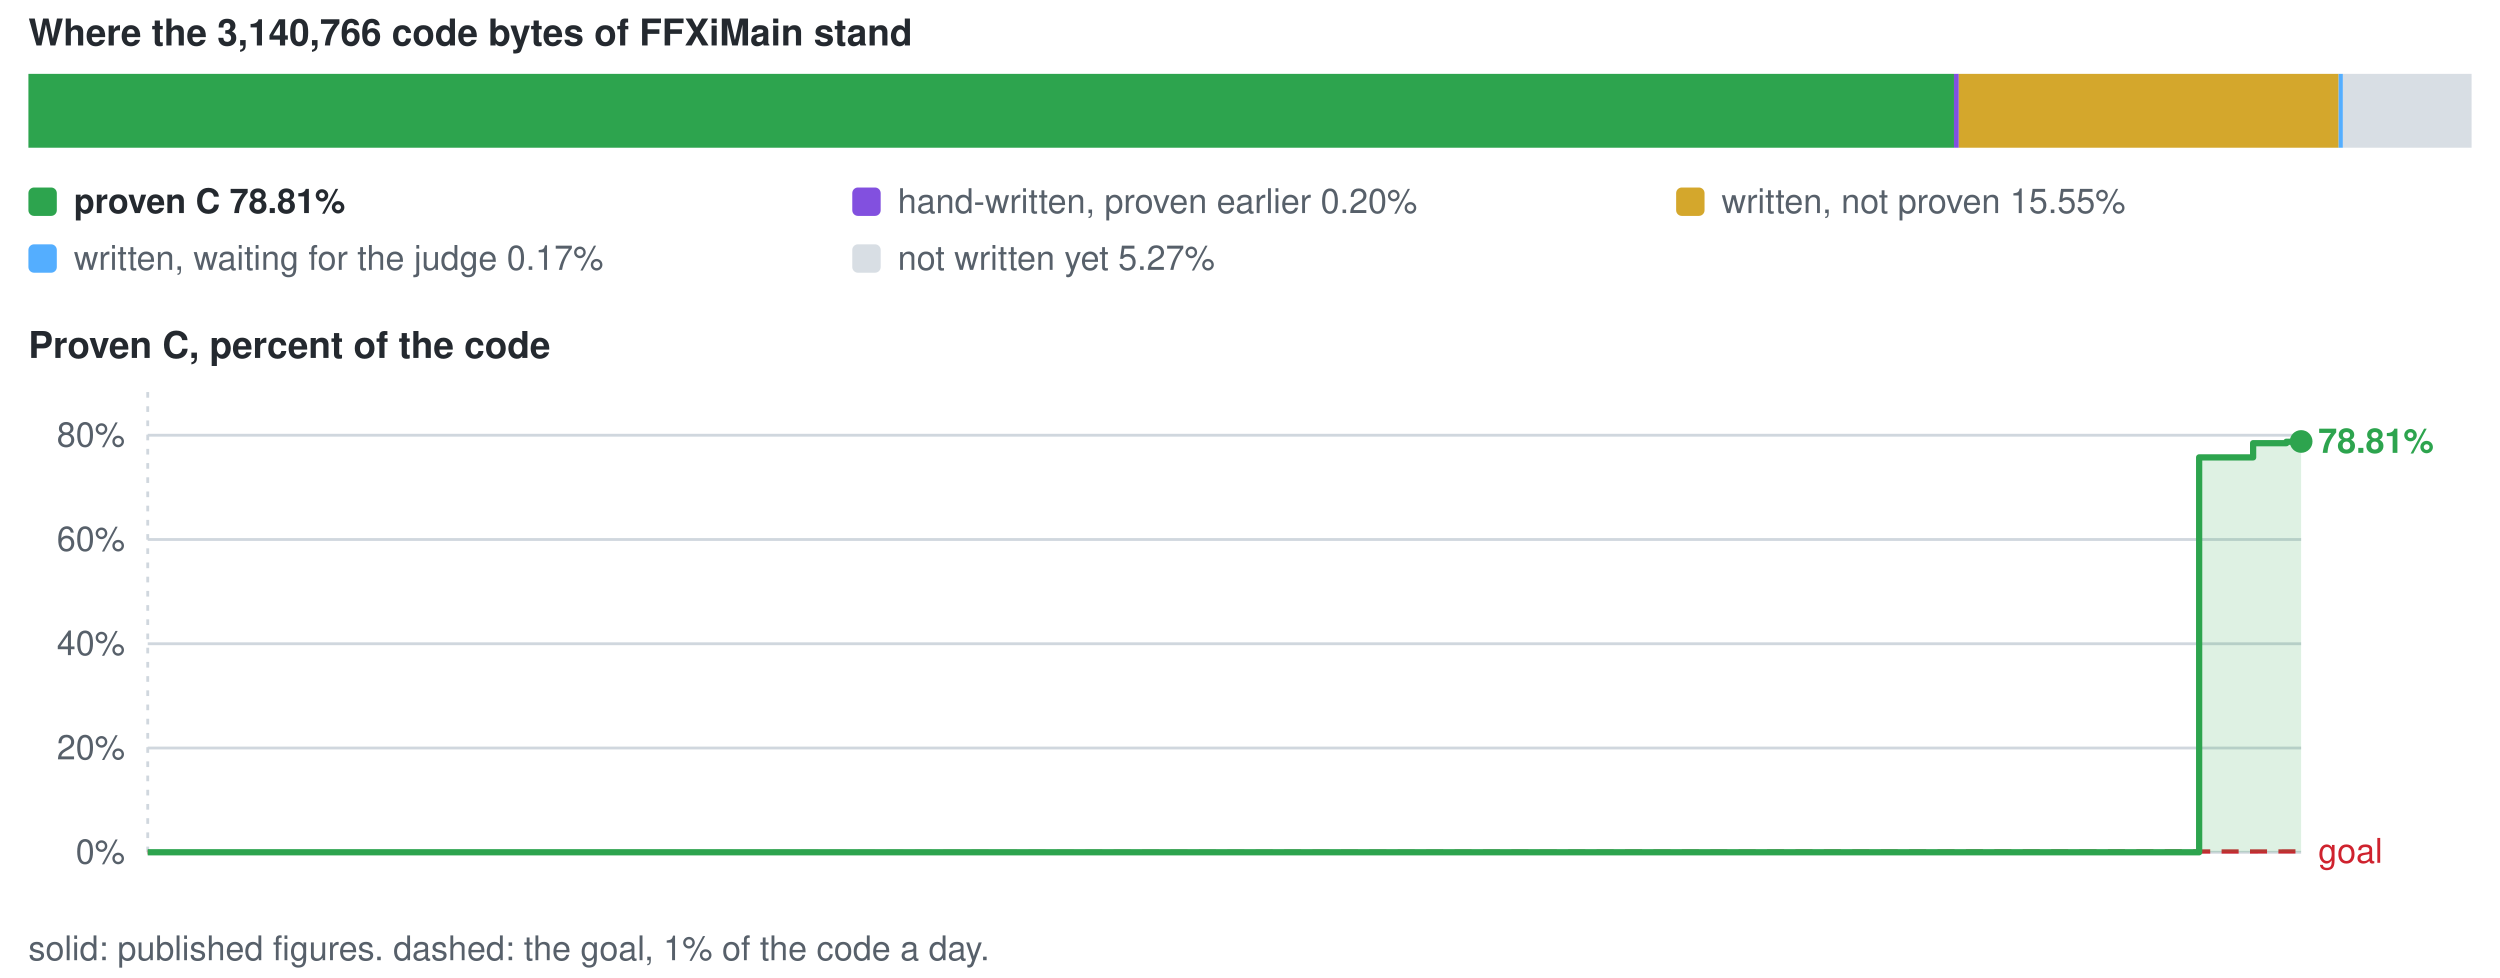
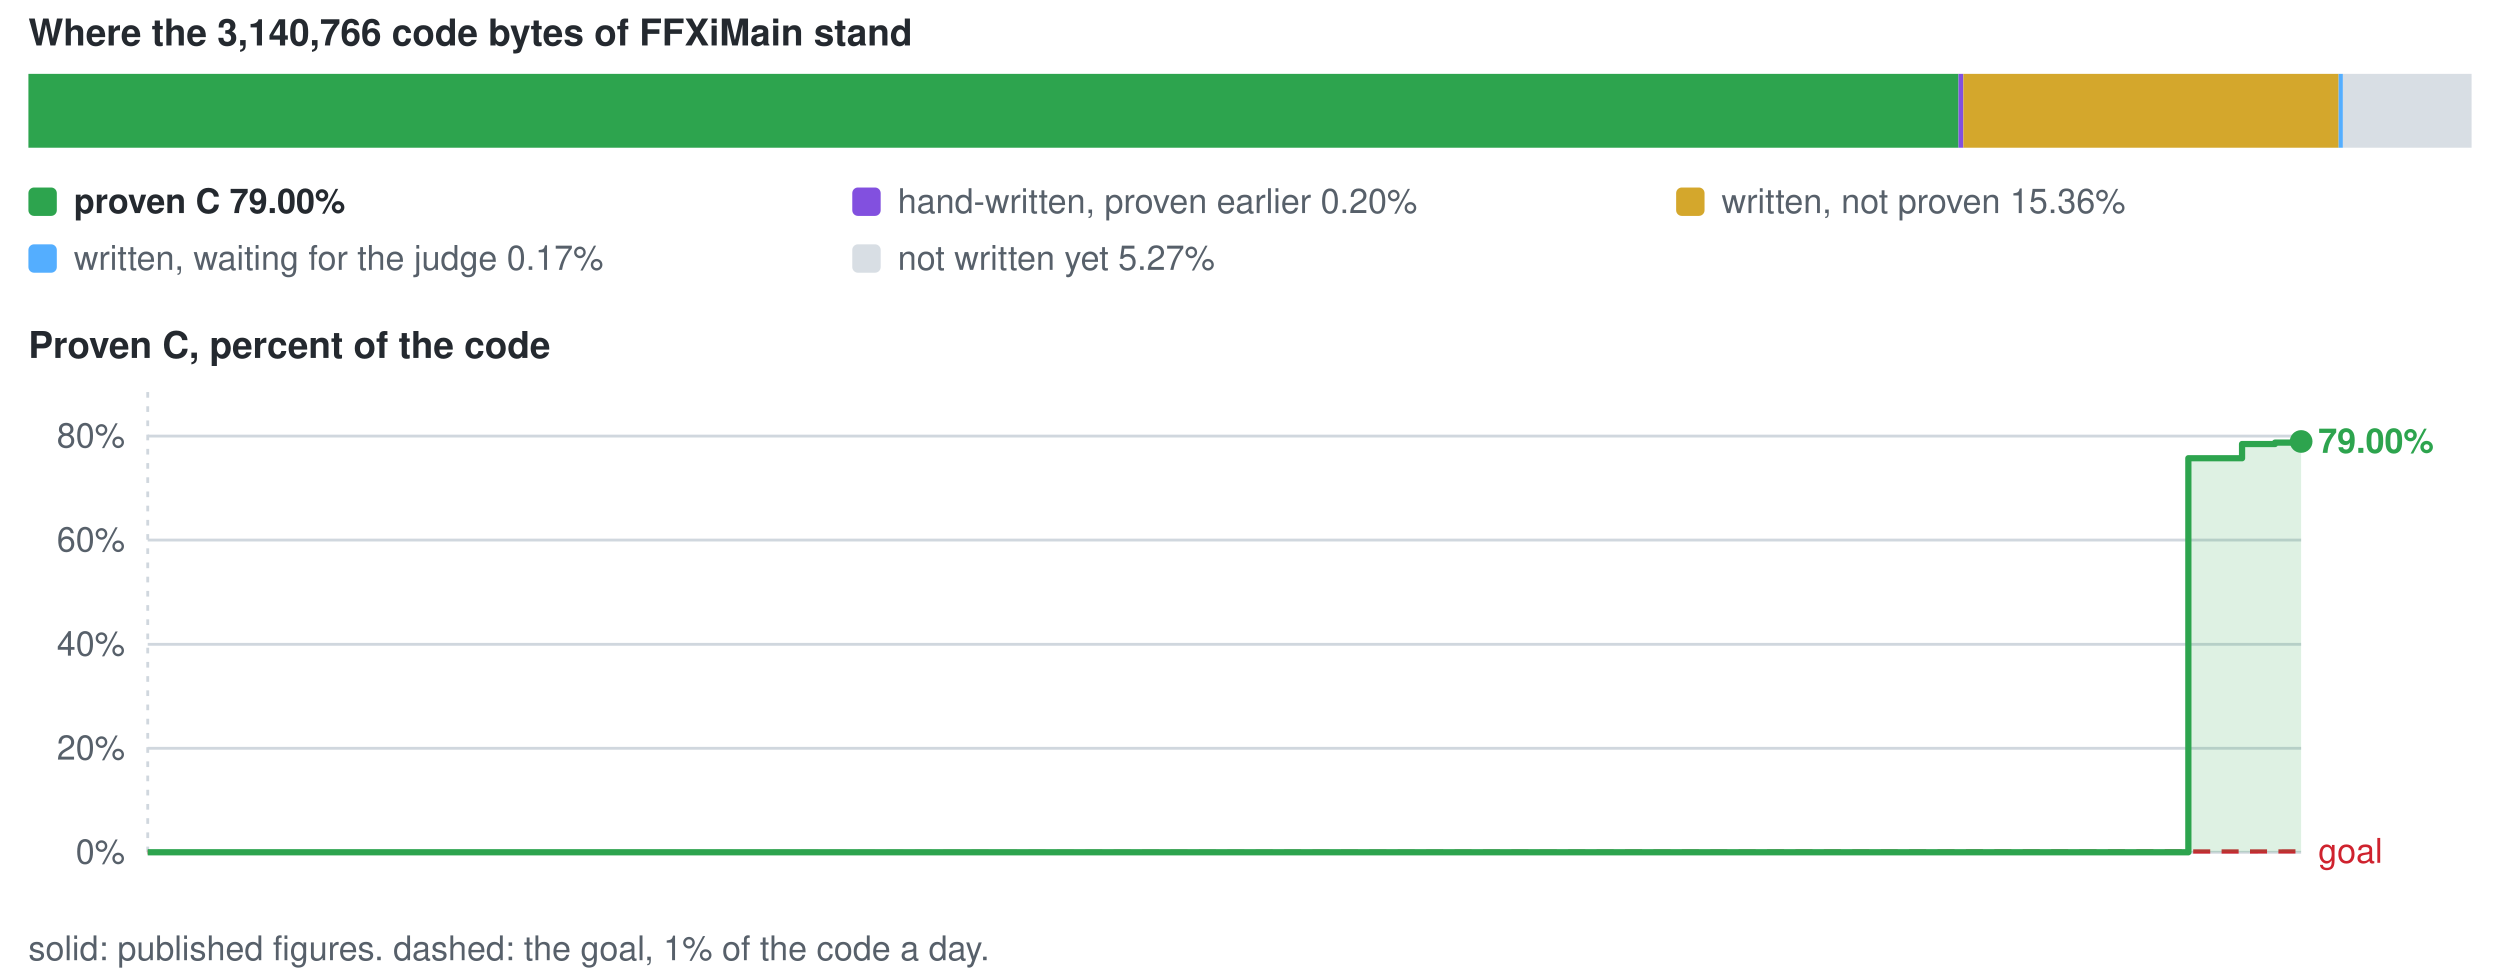
<svg xmlns="http://www.w3.org/2000/svg" viewBox="0 0 880 344" width="880" height="344" role="img" aria-label="conversion progress">
  <style>text{font-family:-apple-system,BlinkMacSystemFont,'Segoe UI',Helvetica,Arial,sans-serif;font-size:12px;fill:#57606a}.s{fill:#24292f;font-weight:600}.b{font-size:13px}</style>
  <text x="10" y="16" class="s b">Where the 3,140,766 code bytes of FFXiMain stand</text>
-   <rect x="10.0" y="26" width="677.8" height="26" fill="#2da44e" />
-   <rect x="687.8" y="26" width="1.7" height="26" fill="#8250df" />
-   <rect x="689.5" y="26" width="133.7" height="26" fill="#d4a72c" />
+   <rect x="10.0" y="26" width="679.4" height="26" fill="#2da44e" />
+   <rect x="689.4" y="26" width="1.7" height="26" fill="#8250df" />
+   <rect x="691.1" y="26" width="132.1" height="26" fill="#d4a72c" />
  <rect x="823.2" y="26" width="1.5" height="26" fill="#54aeff" />
  <rect x="824.7" y="26" width="45.3" height="26" fill="#d8dee4" />
  <rect x="10" y="66" width="10" height="10" rx="2" fill="#2da44e" />
-   <text x="26" y="75" class="s">proven C 78.81%</text>
+   <text x="26" y="75" class="s">proven C 79.00%</text>
  <rect x="300" y="66" width="10" height="10" rx="2" fill="#8250df" />
  <text x="316" y="75">hand-written, proven earlier 0.20%</text>
  <rect x="590" y="66" width="10" height="10" rx="2" fill="#d4a72c" />
-   <text x="606" y="75">written, not proven 15.55%</text>
+   <text x="606" y="75">written, not proven 15.36%</text>
  <rect x="10" y="86" width="10" height="10" rx="2" fill="#54aeff" />
  <text x="26" y="95">written, waiting for the judge 0.17%</text>
  <rect x="300" y="86" width="10" height="10" rx="2" fill="#d8dee4" />
  <text x="316" y="95">not written yet 5.27%</text>
  <text x="10" y="126" class="s b">Proven C, percent of the code</text>
  <line x1="52" y1="300.0" x2="810" y2="300.0" stroke="#d0d7de" stroke-width="1" />
  <text x="44" y="304.0" text-anchor="end">0%</text>
-   <line x1="52" y1="263.3" x2="810" y2="263.3" stroke="#d0d7de" stroke-width="1" />
-   <text x="44" y="267.3" text-anchor="end">20%</text>
-   <line x1="52" y1="226.6" x2="810" y2="226.6" stroke="#d0d7de" stroke-width="1" />
-   <text x="44" y="230.6" text-anchor="end">40%</text>
-   <line x1="52" y1="189.9" x2="810" y2="189.9" stroke="#d0d7de" stroke-width="1" />
-   <text x="44" y="193.9" text-anchor="end">60%</text>
-   <line x1="52" y1="153.2" x2="810" y2="153.2" stroke="#d0d7de" stroke-width="1" />
-   <text x="44" y="157.2" text-anchor="end">80%</text>
+   <line x1="52" y1="263.4" x2="810" y2="263.4" stroke="#d0d7de" stroke-width="1" />
+   <text x="44" y="267.4" text-anchor="end">20%</text>
+   <line x1="52" y1="226.8" x2="810" y2="226.8" stroke="#d0d7de" stroke-width="1" />
+   <text x="44" y="230.8" text-anchor="end">40%</text>
+   <line x1="52" y1="190.1" x2="810" y2="190.1" stroke="#d0d7de" stroke-width="1" />
+   <text x="44" y="194.1" text-anchor="end">60%</text>
+   <line x1="52" y1="153.5" x2="810" y2="153.5" stroke="#d0d7de" stroke-width="1" />
+   <text x="44" y="157.5" text-anchor="end">80%</text>
  <line x1="52.0" y1="138" x2="52.0" y2="300" stroke="#d0d7de" stroke-width="1" stroke-dasharray="2 3" />
  <line x1="52.0" y1="300.0" x2="810.0" y2="299.7" stroke="#cf222e" stroke-width="1.5" stroke-dasharray="6 4" />
  <text x="816.0" y="303.7" style="fill:#cf222e">goal</text>
-   <path d="M52.0 300.0 H774.1 V161.0 H793.1 V156.0 H804.8 V155.5 H810.0 V155.4 V300.0 H52.0 Z" fill="#2da44e" fill-opacity="0.16" />
-   <path d="M52.0 300.0 H774.1 V161.0 H793.1 V156.0 H804.8 V155.5 H810.0 V155.4" fill="none" stroke="#2da44e" stroke-width="2.2" stroke-linejoin="round" />
+   <path d="M52.0 300.0 H770.3 V161.3 H789.2 V156.3 H800.8 V155.8 H806.4 V155.7 H810.0 V155.4 V300.0 H52.0 Z" fill="#2da44e" fill-opacity="0.16" />
+   <path d="M52.0 300.0 H770.3 V161.3 H789.2 V156.3 H800.8 V155.8 H806.4 V155.7 H810.0 V155.4" fill="none" stroke="#2da44e" stroke-width="2.2" stroke-linejoin="round" />
  <circle cx="810.0" cy="155.4" r="4" fill="#2da44e" />
-   <text x="816.0" y="159.4" class="s" style="fill:#2da44e">78.81%</text>
+   <text x="816.0" y="159.4" class="s" style="fill:#2da44e">79.00%</text>
  <text x="10" y="338">solid: published figures. dashed: the goal, 1% of the code a day.</text>
</svg>
